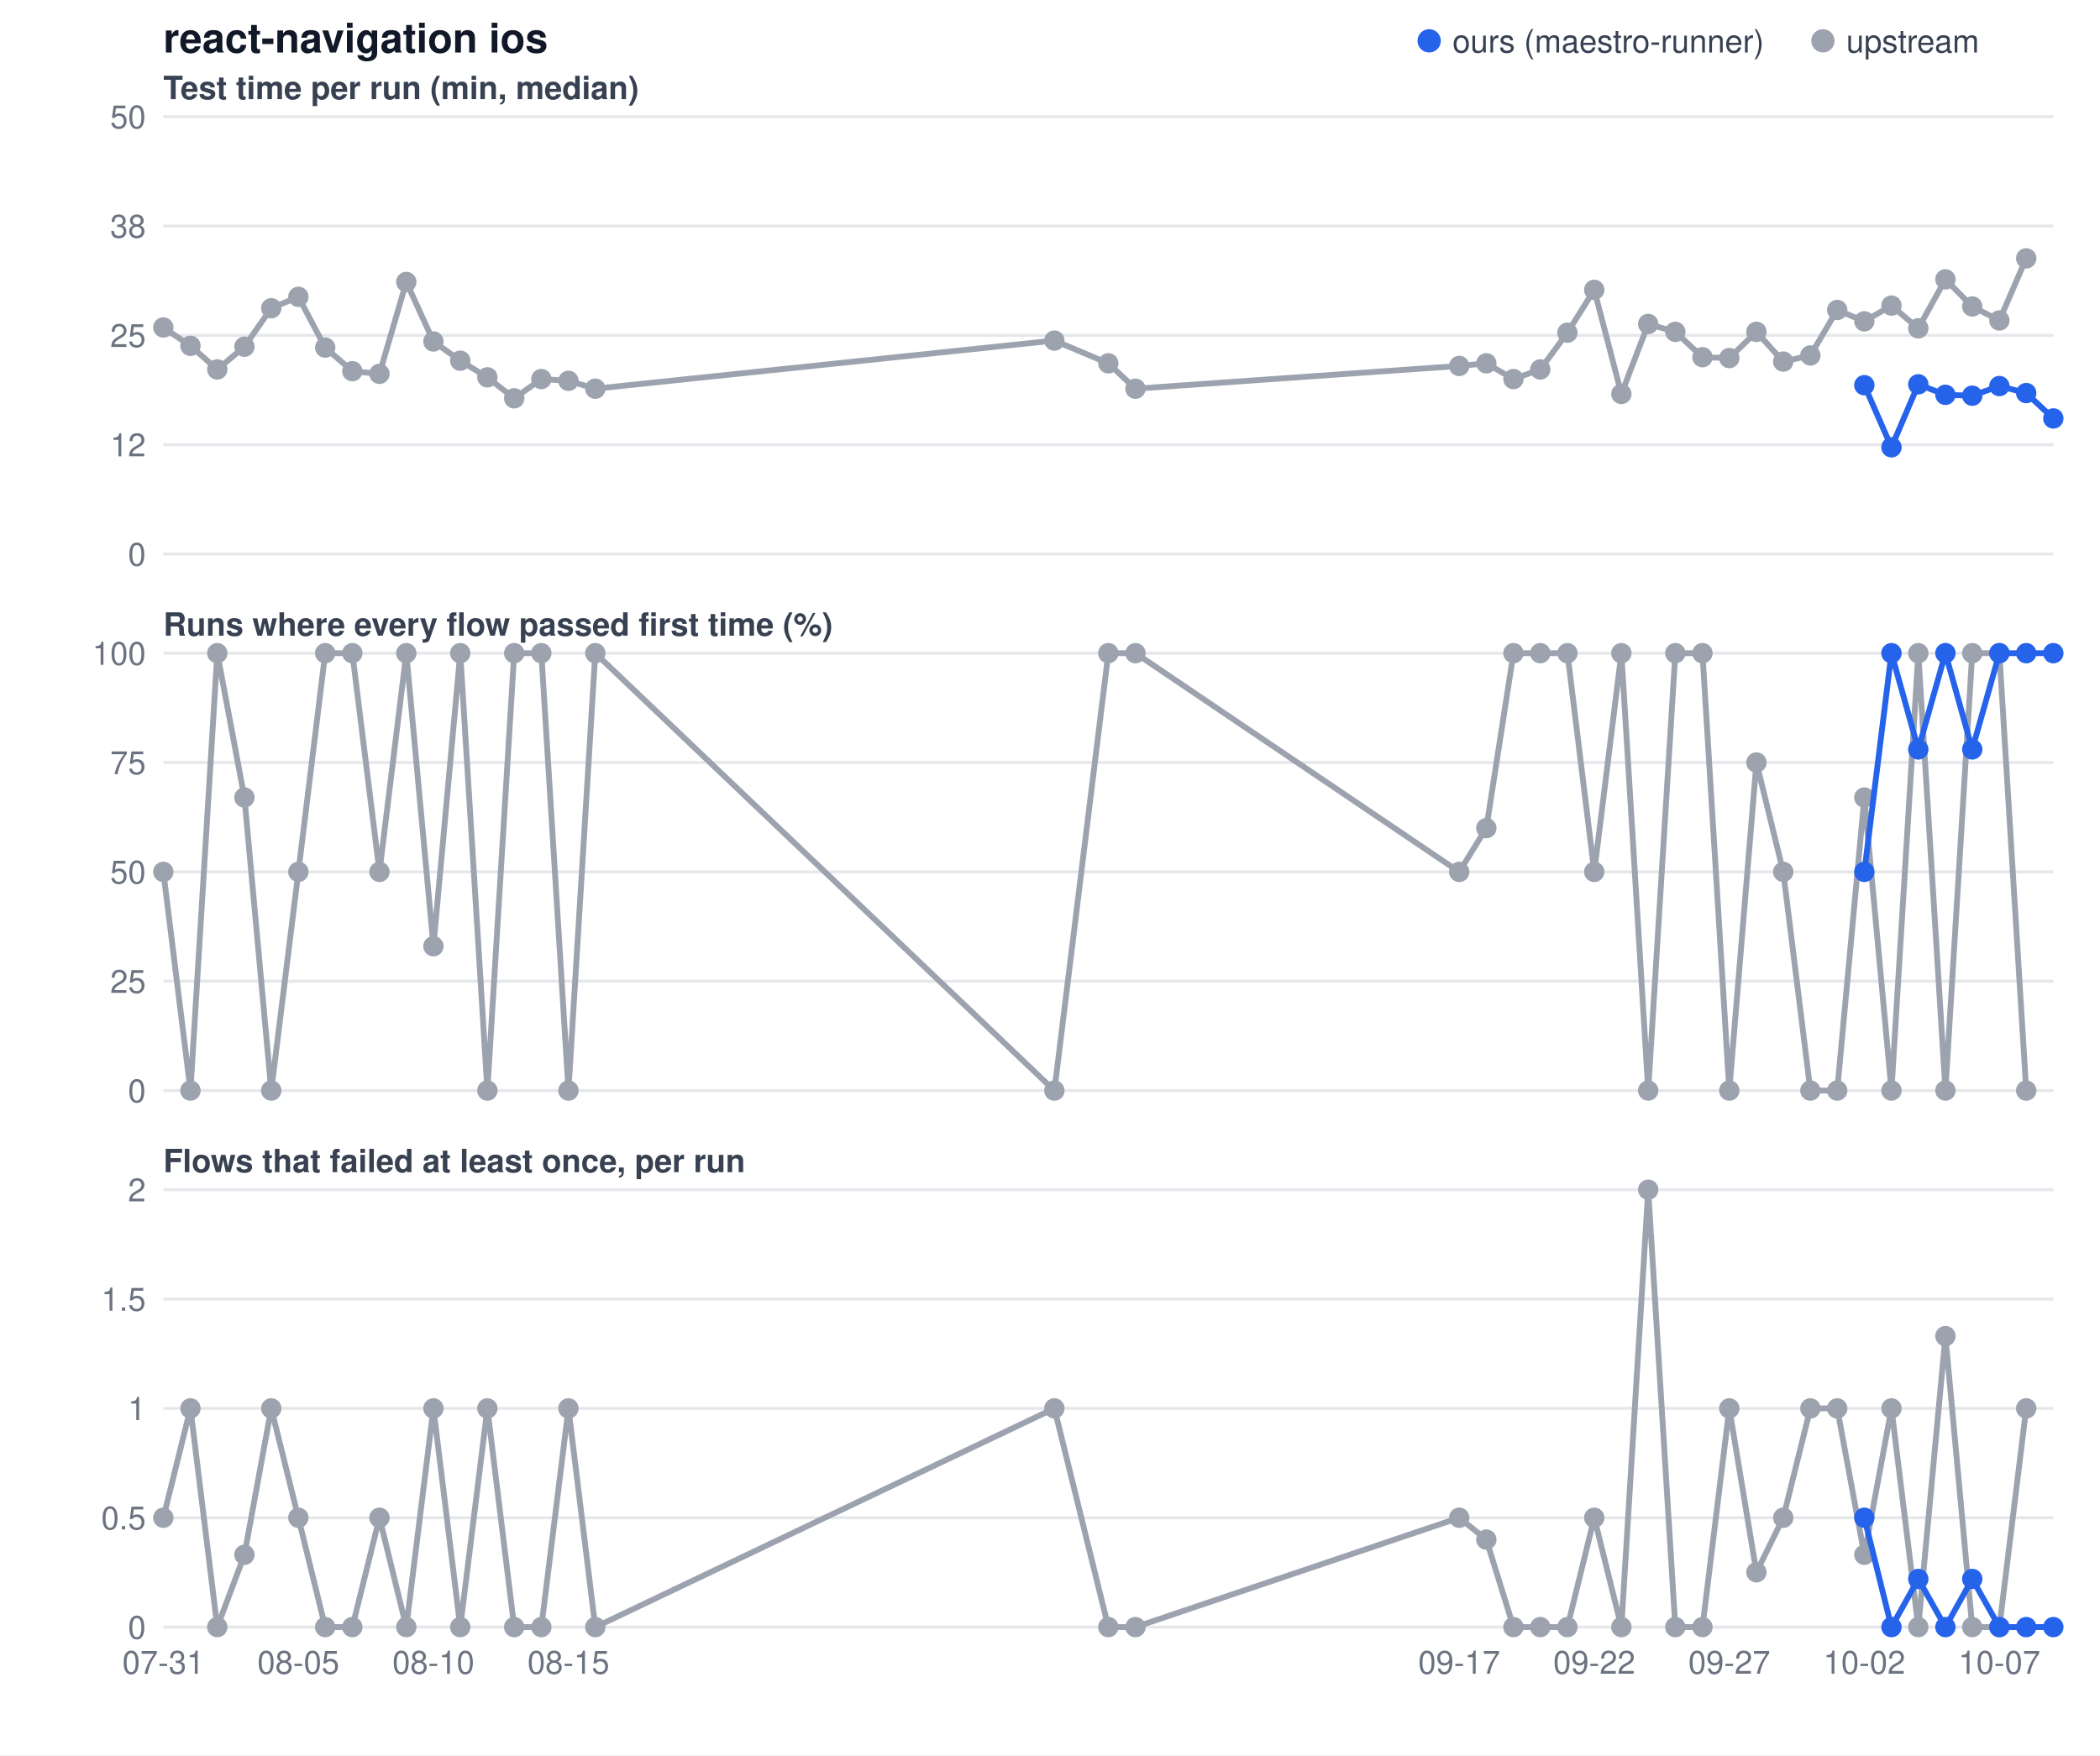
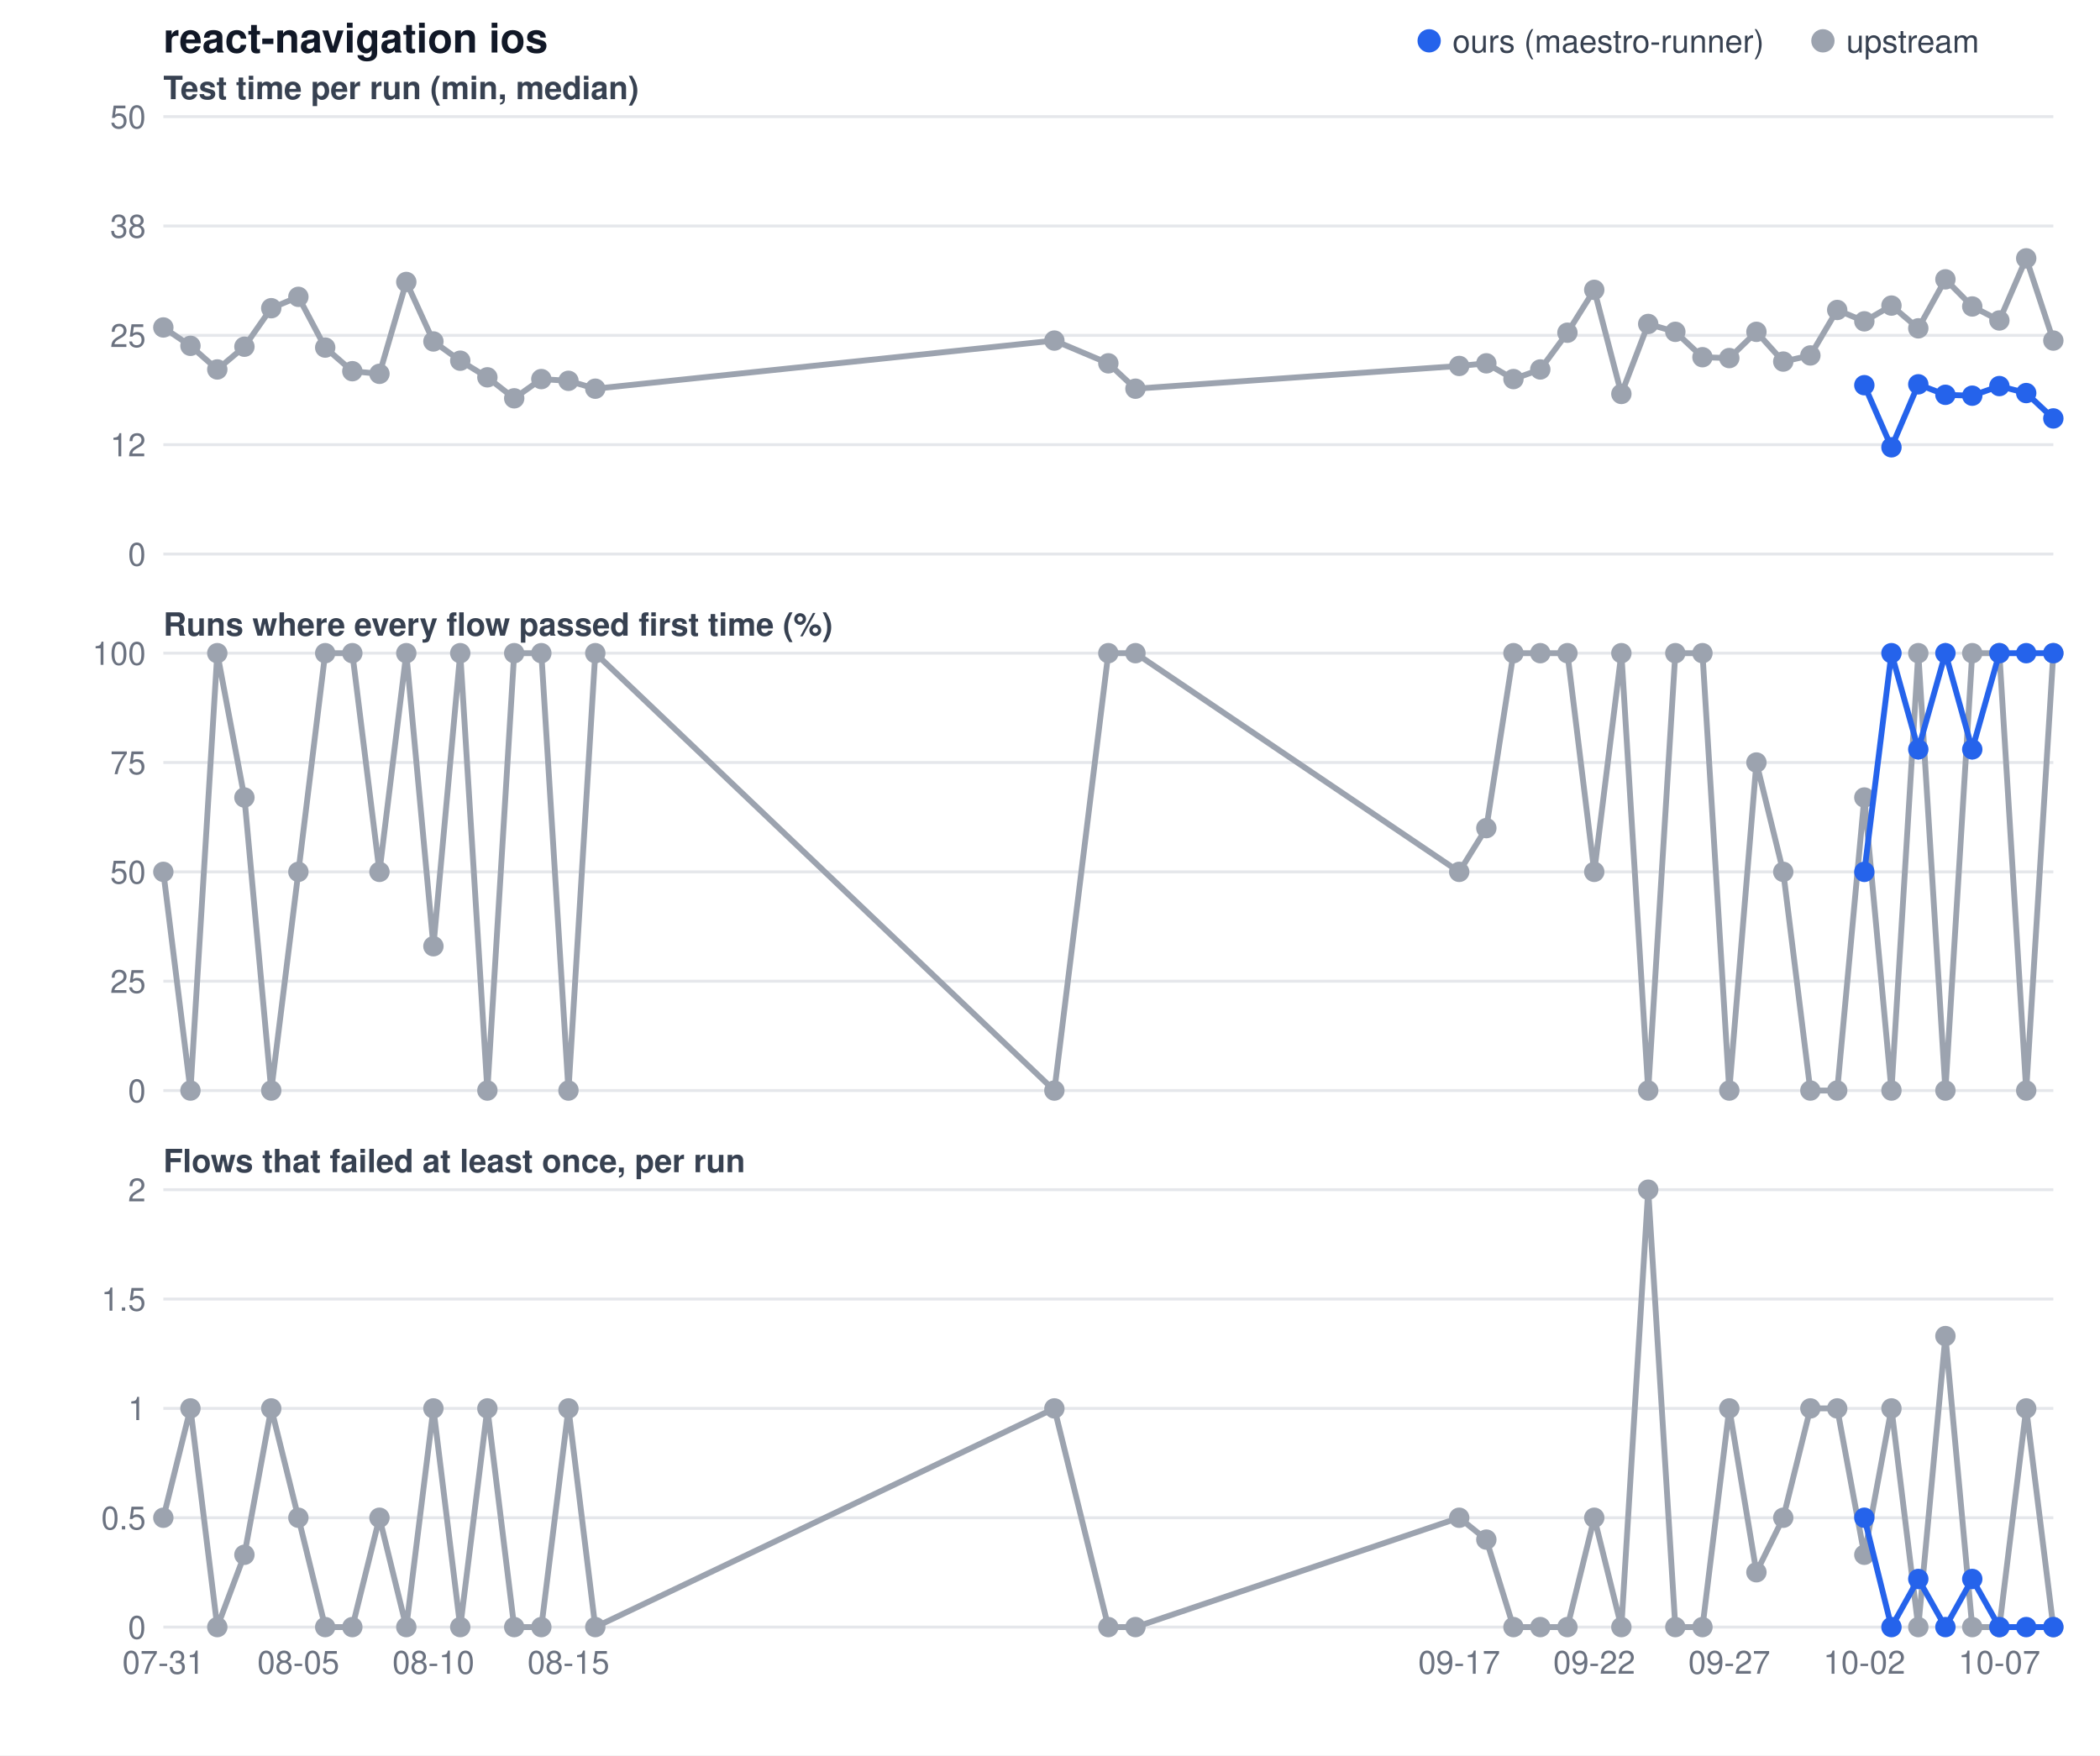
<svg xmlns="http://www.w3.org/2000/svg" width="720" height="602" font-family="-apple-system,Segoe UI,Helvetica,Arial,sans-serif" font-size="11">
  <rect width="100%" height="100%" fill="#ffffff" />
  <text x="56" y="18" font-size="14" font-weight="600" fill="#111827">react-navigation ios</text>
  <circle cx="490" cy="14" r="4" fill="#2563eb" />
  <text x="498" y="18" fill="#374151">ours (maestro-runner)</text>
  <circle cx="625" cy="14" r="4" fill="#9ca3af" />
  <text x="633" y="18" fill="#374151">upstream</text>
  <text x="56" y="34" fill="#374151" font-weight="600">Test time per run (min, median)</text>
  <line x1="56" x2="704" y1="190.0" y2="190.0" stroke="#e5e7eb" />
  <text x="50" y="194.0" text-anchor="end" fill="#6b7280">0</text>
  <line x1="56" x2="704" y1="152.5" y2="152.5" stroke="#e5e7eb" />
  <text x="50" y="156.5" text-anchor="end" fill="#6b7280">12</text>
  <line x1="56" x2="704" y1="115.0" y2="115.0" stroke="#e5e7eb" />
  <text x="50" y="119.0" text-anchor="end" fill="#6b7280">25</text>
  <line x1="56" x2="704" y1="77.5" y2="77.5" stroke="#e5e7eb" />
  <text x="50" y="81.5" text-anchor="end" fill="#6b7280">38</text>
  <line x1="56" x2="704" y1="40.0" y2="40.0" stroke="#e5e7eb" />
  <text x="50" y="44.0" text-anchor="end" fill="#6b7280">50</text>
-   <polyline fill="none" stroke="#9ca3af" stroke-width="2" points="56.0,112.3 65.3,118.6 74.5,126.7 83.8,118.9 93.0,105.7 102.3,101.8 111.5,119.2 120.8,127.3 130.1,128.2 139.3,96.7 148.6,117.1 157.8,123.7 167.1,129.4 176.3,136.6 185.6,130.0 194.9,130.6 204.1,133.3 361.5,116.8 380.0,124.6 389.3,133.3 500.3,125.5 509.6,124.6 518.9,130.0 528.1,126.7 537.4,114.1 546.6,99.4 555.9,135.1 565.1,111.1 574.4,113.8 583.7,122.5 592.9,122.8 602.2,113.8 611.4,124.0 620.7,121.9 629.9,106.3 639.2,110.2 648.5,104.8 657.7,112.6 667.0,95.8 676.2,105.1 685.5,109.9 694.7,88.6" />
+   <polyline fill="none" stroke="#9ca3af" stroke-width="2" points="56.0,112.3 65.3,118.6 74.5,126.7 83.8,118.9 93.0,105.7 102.3,101.8 111.5,119.2 120.8,127.3 130.1,128.2 139.3,96.7 148.6,117.1 157.8,123.7 167.1,129.4 176.3,136.6 185.6,130.0 194.9,130.6 204.1,133.3 361.5,116.8 380.0,124.6 389.3,133.3 500.3,125.5 509.6,124.6 518.9,130.0 528.1,126.7 537.4,114.1 546.6,99.4 555.9,135.1 565.1,111.1 574.4,113.8 583.7,122.5 592.9,122.8 602.2,113.8 611.4,124.0 620.7,121.9 629.9,106.3 639.2,110.2 648.5,104.8 657.7,112.6 667.0,95.8 676.2,105.1 685.5,109.9 694.7,88.6 704.0,116.8" />
  <circle cx="56.0" cy="112.3" r="3.5" fill="#9ca3af" />
  <circle cx="65.3" cy="118.6" r="3.5" fill="#9ca3af" />
  <circle cx="74.5" cy="126.7" r="3.5" fill="#9ca3af" />
  <circle cx="83.8" cy="118.9" r="3.5" fill="#9ca3af" />
  <circle cx="93.0" cy="105.7" r="3.5" fill="#9ca3af" />
  <circle cx="102.3" cy="101.8" r="3.5" fill="#9ca3af" />
  <circle cx="111.5" cy="119.2" r="3.5" fill="#9ca3af" />
  <circle cx="120.8" cy="127.3" r="3.5" fill="#9ca3af" />
  <circle cx="130.1" cy="128.2" r="3.5" fill="#9ca3af" />
  <circle cx="139.3" cy="96.7" r="3.5" fill="#9ca3af" />
  <circle cx="148.6" cy="117.1" r="3.5" fill="#9ca3af" />
  <circle cx="157.8" cy="123.7" r="3.5" fill="#9ca3af" />
  <circle cx="167.1" cy="129.4" r="3.5" fill="#9ca3af" />
  <circle cx="176.3" cy="136.6" r="3.5" fill="#9ca3af" />
  <circle cx="185.6" cy="130.0" r="3.5" fill="#9ca3af" />
  <circle cx="194.9" cy="130.6" r="3.5" fill="#9ca3af" />
  <circle cx="204.1" cy="133.3" r="3.5" fill="#9ca3af" />
  <circle cx="361.5" cy="116.8" r="3.5" fill="#9ca3af" />
  <circle cx="380.0" cy="124.6" r="3.5" fill="#9ca3af" />
  <circle cx="389.3" cy="133.3" r="3.5" fill="#9ca3af" />
  <circle cx="500.3" cy="125.5" r="3.5" fill="#9ca3af" />
  <circle cx="509.6" cy="124.6" r="3.5" fill="#9ca3af" />
  <circle cx="518.9" cy="130.0" r="3.5" fill="#9ca3af" />
  <circle cx="528.1" cy="126.7" r="3.5" fill="#9ca3af" />
  <circle cx="537.4" cy="114.1" r="3.5" fill="#9ca3af" />
  <circle cx="546.6" cy="99.4" r="3.5" fill="#9ca3af" />
  <circle cx="555.9" cy="135.1" r="3.5" fill="#9ca3af" />
  <circle cx="565.1" cy="111.1" r="3.5" fill="#9ca3af" />
  <circle cx="574.4" cy="113.8" r="3.5" fill="#9ca3af" />
  <circle cx="583.7" cy="122.5" r="3.5" fill="#9ca3af" />
  <circle cx="592.9" cy="122.8" r="3.5" fill="#9ca3af" />
  <circle cx="602.2" cy="113.8" r="3.5" fill="#9ca3af" />
  <circle cx="611.4" cy="124.0" r="3.5" fill="#9ca3af" />
  <circle cx="620.7" cy="121.9" r="3.5" fill="#9ca3af" />
  <circle cx="629.9" cy="106.3" r="3.5" fill="#9ca3af" />
  <circle cx="639.2" cy="110.2" r="3.5" fill="#9ca3af" />
  <circle cx="648.5" cy="104.8" r="3.5" fill="#9ca3af" />
  <circle cx="657.7" cy="112.6" r="3.5" fill="#9ca3af" />
  <circle cx="667.0" cy="95.8" r="3.5" fill="#9ca3af" />
  <circle cx="676.2" cy="105.1" r="3.5" fill="#9ca3af" />
  <circle cx="685.5" cy="109.9" r="3.5" fill="#9ca3af" />
  <circle cx="694.7" cy="88.6" r="3.5" fill="#9ca3af" />
+   <circle cx="704.0" cy="116.8" r="3.5" fill="#9ca3af" />
  <polyline fill="none" stroke="#2563eb" stroke-width="2" points="639.2,132.1 648.5,153.4 657.7,131.8 667.0,135.4 676.2,135.7 685.5,132.4 694.7,134.8 704.0,143.5" />
  <circle cx="639.2" cy="132.1" r="3.5" fill="#2563eb" />
  <circle cx="648.5" cy="153.4" r="3.5" fill="#2563eb" />
  <circle cx="657.7" cy="131.8" r="3.5" fill="#2563eb" />
  <circle cx="667.0" cy="135.4" r="3.5" fill="#2563eb" />
  <circle cx="676.2" cy="135.7" r="3.5" fill="#2563eb" />
  <circle cx="685.5" cy="132.4" r="3.5" fill="#2563eb" />
  <circle cx="694.7" cy="134.8" r="3.5" fill="#2563eb" />
  <circle cx="704.0" cy="143.5" r="3.5" fill="#2563eb" />
  <text x="56" y="218" fill="#374151" font-weight="600">Runs where every flow passed first time (%)</text>
  <line x1="56" x2="704" y1="374.0" y2="374.0" stroke="#e5e7eb" />
  <text x="50" y="378.0" text-anchor="end" fill="#6b7280">0</text>
  <line x1="56" x2="704" y1="336.5" y2="336.5" stroke="#e5e7eb" />
  <text x="50" y="340.5" text-anchor="end" fill="#6b7280">25</text>
  <line x1="56" x2="704" y1="299.0" y2="299.0" stroke="#e5e7eb" />
  <text x="50" y="303.0" text-anchor="end" fill="#6b7280">50</text>
  <line x1="56" x2="704" y1="261.5" y2="261.5" stroke="#e5e7eb" />
  <text x="50" y="265.5" text-anchor="end" fill="#6b7280">75</text>
  <line x1="56" x2="704" y1="224.0" y2="224.0" stroke="#e5e7eb" />
  <text x="50" y="228.0" text-anchor="end" fill="#6b7280">100</text>
-   <polyline fill="none" stroke="#9ca3af" stroke-width="2" points="56.0,299.0 65.3,374.0 74.5,224.0 83.8,273.5 93.0,374.0 102.3,299.0 111.5,224.0 120.8,224.0 130.1,299.0 139.3,224.0 148.6,324.5 157.8,224.0 167.1,374.0 176.3,224.0 185.6,224.0 194.9,374.0 204.1,224.0 361.5,374.0 380.0,224.0 389.3,224.0 500.3,299.0 509.6,284.0 518.9,224.0 528.1,224.0 537.4,224.0 546.6,299.0 555.9,224.0 565.1,374.0 574.4,224.0 583.7,224.0 592.9,374.0 602.2,261.5 611.4,299.0 620.7,374.0 629.9,374.0 639.2,273.5 648.5,374.0 657.7,224.0 667.0,374.0 676.2,224.0 685.5,224.0 694.7,374.0" />
+   <polyline fill="none" stroke="#9ca3af" stroke-width="2" points="56.0,299.0 65.3,374.0 74.5,224.0 83.8,273.5 93.0,374.0 102.3,299.0 111.5,224.0 120.8,224.0 130.1,299.0 139.3,224.0 148.6,324.5 157.8,224.0 167.1,374.0 176.3,224.0 185.6,224.0 194.9,374.0 204.1,224.0 361.5,374.0 380.0,224.0 389.3,224.0 500.3,299.0 509.6,284.0 518.9,224.0 528.1,224.0 537.4,224.0 546.6,299.0 555.9,224.0 565.1,374.0 574.4,224.0 583.7,224.0 592.9,374.0 602.2,261.5 611.4,299.0 620.7,374.0 629.9,374.0 639.2,273.5 648.5,374.0 657.7,224.0 667.0,374.0 676.2,224.0 685.5,224.0 694.7,374.0 704.0,224.0" />
  <circle cx="56.0" cy="299.0" r="3.5" fill="#9ca3af" />
  <circle cx="65.3" cy="374.0" r="3.5" fill="#9ca3af" />
  <circle cx="74.5" cy="224.0" r="3.5" fill="#9ca3af" />
  <circle cx="83.8" cy="273.5" r="3.5" fill="#9ca3af" />
  <circle cx="93.0" cy="374.0" r="3.5" fill="#9ca3af" />
  <circle cx="102.3" cy="299.0" r="3.5" fill="#9ca3af" />
  <circle cx="111.5" cy="224.0" r="3.5" fill="#9ca3af" />
  <circle cx="120.8" cy="224.0" r="3.5" fill="#9ca3af" />
  <circle cx="130.1" cy="299.0" r="3.5" fill="#9ca3af" />
  <circle cx="139.3" cy="224.0" r="3.5" fill="#9ca3af" />
  <circle cx="148.6" cy="324.5" r="3.5" fill="#9ca3af" />
  <circle cx="157.8" cy="224.0" r="3.5" fill="#9ca3af" />
  <circle cx="167.1" cy="374.0" r="3.5" fill="#9ca3af" />
  <circle cx="176.3" cy="224.0" r="3.5" fill="#9ca3af" />
  <circle cx="185.6" cy="224.0" r="3.5" fill="#9ca3af" />
  <circle cx="194.9" cy="374.0" r="3.5" fill="#9ca3af" />
  <circle cx="204.1" cy="224.0" r="3.5" fill="#9ca3af" />
  <circle cx="361.5" cy="374.0" r="3.5" fill="#9ca3af" />
  <circle cx="380.0" cy="224.0" r="3.5" fill="#9ca3af" />
  <circle cx="389.3" cy="224.0" r="3.5" fill="#9ca3af" />
  <circle cx="500.3" cy="299.0" r="3.5" fill="#9ca3af" />
  <circle cx="509.6" cy="284.0" r="3.5" fill="#9ca3af" />
  <circle cx="518.9" cy="224.0" r="3.5" fill="#9ca3af" />
  <circle cx="528.1" cy="224.0" r="3.5" fill="#9ca3af" />
  <circle cx="537.4" cy="224.0" r="3.5" fill="#9ca3af" />
  <circle cx="546.6" cy="299.0" r="3.5" fill="#9ca3af" />
  <circle cx="555.9" cy="224.0" r="3.5" fill="#9ca3af" />
  <circle cx="565.1" cy="374.0" r="3.5" fill="#9ca3af" />
  <circle cx="574.4" cy="224.0" r="3.5" fill="#9ca3af" />
  <circle cx="583.7" cy="224.0" r="3.5" fill="#9ca3af" />
  <circle cx="592.9" cy="374.0" r="3.5" fill="#9ca3af" />
  <circle cx="602.2" cy="261.5" r="3.5" fill="#9ca3af" />
  <circle cx="611.4" cy="299.0" r="3.5" fill="#9ca3af" />
  <circle cx="620.7" cy="374.0" r="3.5" fill="#9ca3af" />
  <circle cx="629.9" cy="374.0" r="3.5" fill="#9ca3af" />
  <circle cx="639.2" cy="273.5" r="3.5" fill="#9ca3af" />
  <circle cx="648.5" cy="374.0" r="3.5" fill="#9ca3af" />
  <circle cx="657.7" cy="224.0" r="3.5" fill="#9ca3af" />
  <circle cx="667.0" cy="374.0" r="3.5" fill="#9ca3af" />
  <circle cx="676.2" cy="224.0" r="3.5" fill="#9ca3af" />
  <circle cx="685.5" cy="224.0" r="3.5" fill="#9ca3af" />
  <circle cx="694.7" cy="374.0" r="3.5" fill="#9ca3af" />
+   <circle cx="704.0" cy="224.0" r="3.5" fill="#9ca3af" />
  <polyline fill="none" stroke="#2563eb" stroke-width="2" points="639.2,299.0 648.5,224.0 657.7,257.0 667.0,224.0 676.2,257.0 685.5,224.0 694.7,224.0 704.0,224.0" />
  <circle cx="639.2" cy="299.0" r="3.5" fill="#2563eb" />
  <circle cx="648.5" cy="224.0" r="3.5" fill="#2563eb" />
  <circle cx="657.7" cy="257.0" r="3.5" fill="#2563eb" />
  <circle cx="667.0" cy="224.0" r="3.5" fill="#2563eb" />
  <circle cx="676.2" cy="257.0" r="3.5" fill="#2563eb" />
  <circle cx="685.5" cy="224.0" r="3.5" fill="#2563eb" />
  <circle cx="694.7" cy="224.0" r="3.5" fill="#2563eb" />
  <circle cx="704.0" cy="224.0" r="3.5" fill="#2563eb" />
  <text x="56" y="402" fill="#374151" font-weight="600">Flows that failed at least once, per run</text>
  <line x1="56" x2="704" y1="558.0" y2="558.0" stroke="#e5e7eb" />
  <text x="50" y="562.0" text-anchor="end" fill="#6b7280">0</text>
  <line x1="56" x2="704" y1="520.5" y2="520.5" stroke="#e5e7eb" />
  <text x="50" y="524.5" text-anchor="end" fill="#6b7280">0.5</text>
  <line x1="56" x2="704" y1="483.0" y2="483.0" stroke="#e5e7eb" />
  <text x="50" y="487.0" text-anchor="end" fill="#6b7280">1</text>
  <line x1="56" x2="704" y1="445.5" y2="445.5" stroke="#e5e7eb" />
  <text x="50" y="449.5" text-anchor="end" fill="#6b7280">1.5</text>
  <line x1="56" x2="704" y1="408.0" y2="408.0" stroke="#e5e7eb" />
  <text x="50" y="412.0" text-anchor="end" fill="#6b7280">2</text>
-   <polyline fill="none" stroke="#9ca3af" stroke-width="2" points="56.0,520.5 65.3,483.0 74.5,558.0 83.8,533.2 93.0,483.0 102.3,520.5 111.5,558.0 120.8,558.0 130.1,520.5 139.3,558.0 148.6,483.0 157.8,558.0 167.1,483.0 176.3,558.0 185.6,558.0 194.9,483.0 204.1,558.0 361.5,483.0 380.0,558.0 389.3,558.0 500.3,520.5 509.6,528.0 518.9,558.0 528.1,558.0 537.4,558.0 546.6,520.5 555.9,558.0 565.1,408.0 574.4,558.0 583.7,558.0 592.9,483.0 602.2,539.2 611.4,520.5 620.7,483.0 629.9,483.0 639.2,533.2 648.5,483.0 657.7,558.0 667.0,458.2 676.2,558.0 685.5,558.0 694.7,483.0" />
+   <polyline fill="none" stroke="#9ca3af" stroke-width="2" points="56.0,520.5 65.3,483.0 74.5,558.0 83.8,533.2 93.0,483.0 102.3,520.5 111.5,558.0 120.8,558.0 130.1,520.5 139.3,558.0 148.6,483.0 157.8,558.0 167.1,483.0 176.3,558.0 185.6,558.0 194.9,483.0 204.1,558.0 361.5,483.0 380.0,558.0 389.3,558.0 500.3,520.5 509.6,528.0 518.9,558.0 528.1,558.0 537.4,558.0 546.6,520.5 555.9,558.0 565.1,408.0 574.4,558.0 583.7,558.0 592.9,483.0 602.2,539.2 611.4,520.5 620.7,483.0 629.9,483.0 639.2,533.2 648.5,483.0 657.7,558.0 667.0,458.2 676.2,558.0 685.5,558.0 694.7,483.0 704.0,558.0" />
  <circle cx="56.0" cy="520.5" r="3.5" fill="#9ca3af" />
  <circle cx="65.3" cy="483.0" r="3.5" fill="#9ca3af" />
  <circle cx="74.5" cy="558.0" r="3.5" fill="#9ca3af" />
  <circle cx="83.8" cy="533.2" r="3.5" fill="#9ca3af" />
  <circle cx="93.0" cy="483.0" r="3.5" fill="#9ca3af" />
  <circle cx="102.3" cy="520.5" r="3.5" fill="#9ca3af" />
  <circle cx="111.5" cy="558.0" r="3.5" fill="#9ca3af" />
  <circle cx="120.8" cy="558.0" r="3.5" fill="#9ca3af" />
  <circle cx="130.1" cy="520.5" r="3.5" fill="#9ca3af" />
  <circle cx="139.3" cy="558.0" r="3.5" fill="#9ca3af" />
  <circle cx="148.6" cy="483.0" r="3.5" fill="#9ca3af" />
  <circle cx="157.8" cy="558.0" r="3.5" fill="#9ca3af" />
  <circle cx="167.1" cy="483.0" r="3.5" fill="#9ca3af" />
  <circle cx="176.3" cy="558.0" r="3.5" fill="#9ca3af" />
  <circle cx="185.6" cy="558.0" r="3.5" fill="#9ca3af" />
  <circle cx="194.9" cy="483.0" r="3.5" fill="#9ca3af" />
  <circle cx="204.1" cy="558.0" r="3.5" fill="#9ca3af" />
  <circle cx="361.5" cy="483.0" r="3.5" fill="#9ca3af" />
  <circle cx="380.0" cy="558.0" r="3.5" fill="#9ca3af" />
  <circle cx="389.3" cy="558.0" r="3.5" fill="#9ca3af" />
  <circle cx="500.3" cy="520.5" r="3.5" fill="#9ca3af" />
  <circle cx="509.6" cy="528.0" r="3.5" fill="#9ca3af" />
  <circle cx="518.9" cy="558.0" r="3.5" fill="#9ca3af" />
  <circle cx="528.1" cy="558.0" r="3.5" fill="#9ca3af" />
  <circle cx="537.4" cy="558.0" r="3.5" fill="#9ca3af" />
  <circle cx="546.6" cy="520.5" r="3.5" fill="#9ca3af" />
  <circle cx="555.9" cy="558.0" r="3.5" fill="#9ca3af" />
  <circle cx="565.1" cy="408.0" r="3.5" fill="#9ca3af" />
  <circle cx="574.4" cy="558.0" r="3.5" fill="#9ca3af" />
  <circle cx="583.7" cy="558.0" r="3.5" fill="#9ca3af" />
  <circle cx="592.9" cy="483.0" r="3.5" fill="#9ca3af" />
  <circle cx="602.2" cy="539.2" r="3.5" fill="#9ca3af" />
  <circle cx="611.4" cy="520.5" r="3.5" fill="#9ca3af" />
  <circle cx="620.7" cy="483.0" r="3.5" fill="#9ca3af" />
  <circle cx="629.9" cy="483.0" r="3.5" fill="#9ca3af" />
  <circle cx="639.2" cy="533.2" r="3.5" fill="#9ca3af" />
  <circle cx="648.5" cy="483.0" r="3.5" fill="#9ca3af" />
  <circle cx="657.7" cy="558.0" r="3.5" fill="#9ca3af" />
  <circle cx="667.0" cy="458.2" r="3.5" fill="#9ca3af" />
  <circle cx="676.2" cy="558.0" r="3.5" fill="#9ca3af" />
  <circle cx="685.5" cy="558.0" r="3.5" fill="#9ca3af" />
  <circle cx="694.7" cy="483.0" r="3.5" fill="#9ca3af" />
+   <circle cx="704.0" cy="558.0" r="3.5" fill="#9ca3af" />
  <polyline fill="none" stroke="#2563eb" stroke-width="2" points="639.2,520.5 648.5,558.0 657.7,541.5 667.0,558.0 676.2,541.5 685.5,558.0 694.7,558.0 704.0,558.0" />
  <circle cx="639.2" cy="520.5" r="3.5" fill="#2563eb" />
  <circle cx="648.5" cy="558.0" r="3.5" fill="#2563eb" />
  <circle cx="657.7" cy="541.5" r="3.5" fill="#2563eb" />
  <circle cx="667.0" cy="558.0" r="3.5" fill="#2563eb" />
  <circle cx="676.2" cy="541.5" r="3.5" fill="#2563eb" />
  <circle cx="685.5" cy="558.0" r="3.5" fill="#2563eb" />
  <circle cx="694.7" cy="558.0" r="3.5" fill="#2563eb" />
  <circle cx="704.0" cy="558.0" r="3.5" fill="#2563eb" />
  <text x="56.0" y="574" text-anchor="middle" fill="#6b7280">07-31</text>
  <text x="102.3" y="574" text-anchor="middle" fill="#6b7280">08-05</text>
  <text x="148.6" y="574" text-anchor="middle" fill="#6b7280">08-10</text>
  <text x="194.9" y="574" text-anchor="middle" fill="#6b7280">08-15</text>
  <text x="500.3" y="574" text-anchor="middle" fill="#6b7280">09-17</text>
  <text x="546.6" y="574" text-anchor="middle" fill="#6b7280">09-22</text>
  <text x="592.9" y="574" text-anchor="middle" fill="#6b7280">09-27</text>
  <text x="639.2" y="574" text-anchor="middle" fill="#6b7280">10-02</text>
  <text x="685.5" y="574" text-anchor="middle" fill="#6b7280">10-07</text>
</svg>
